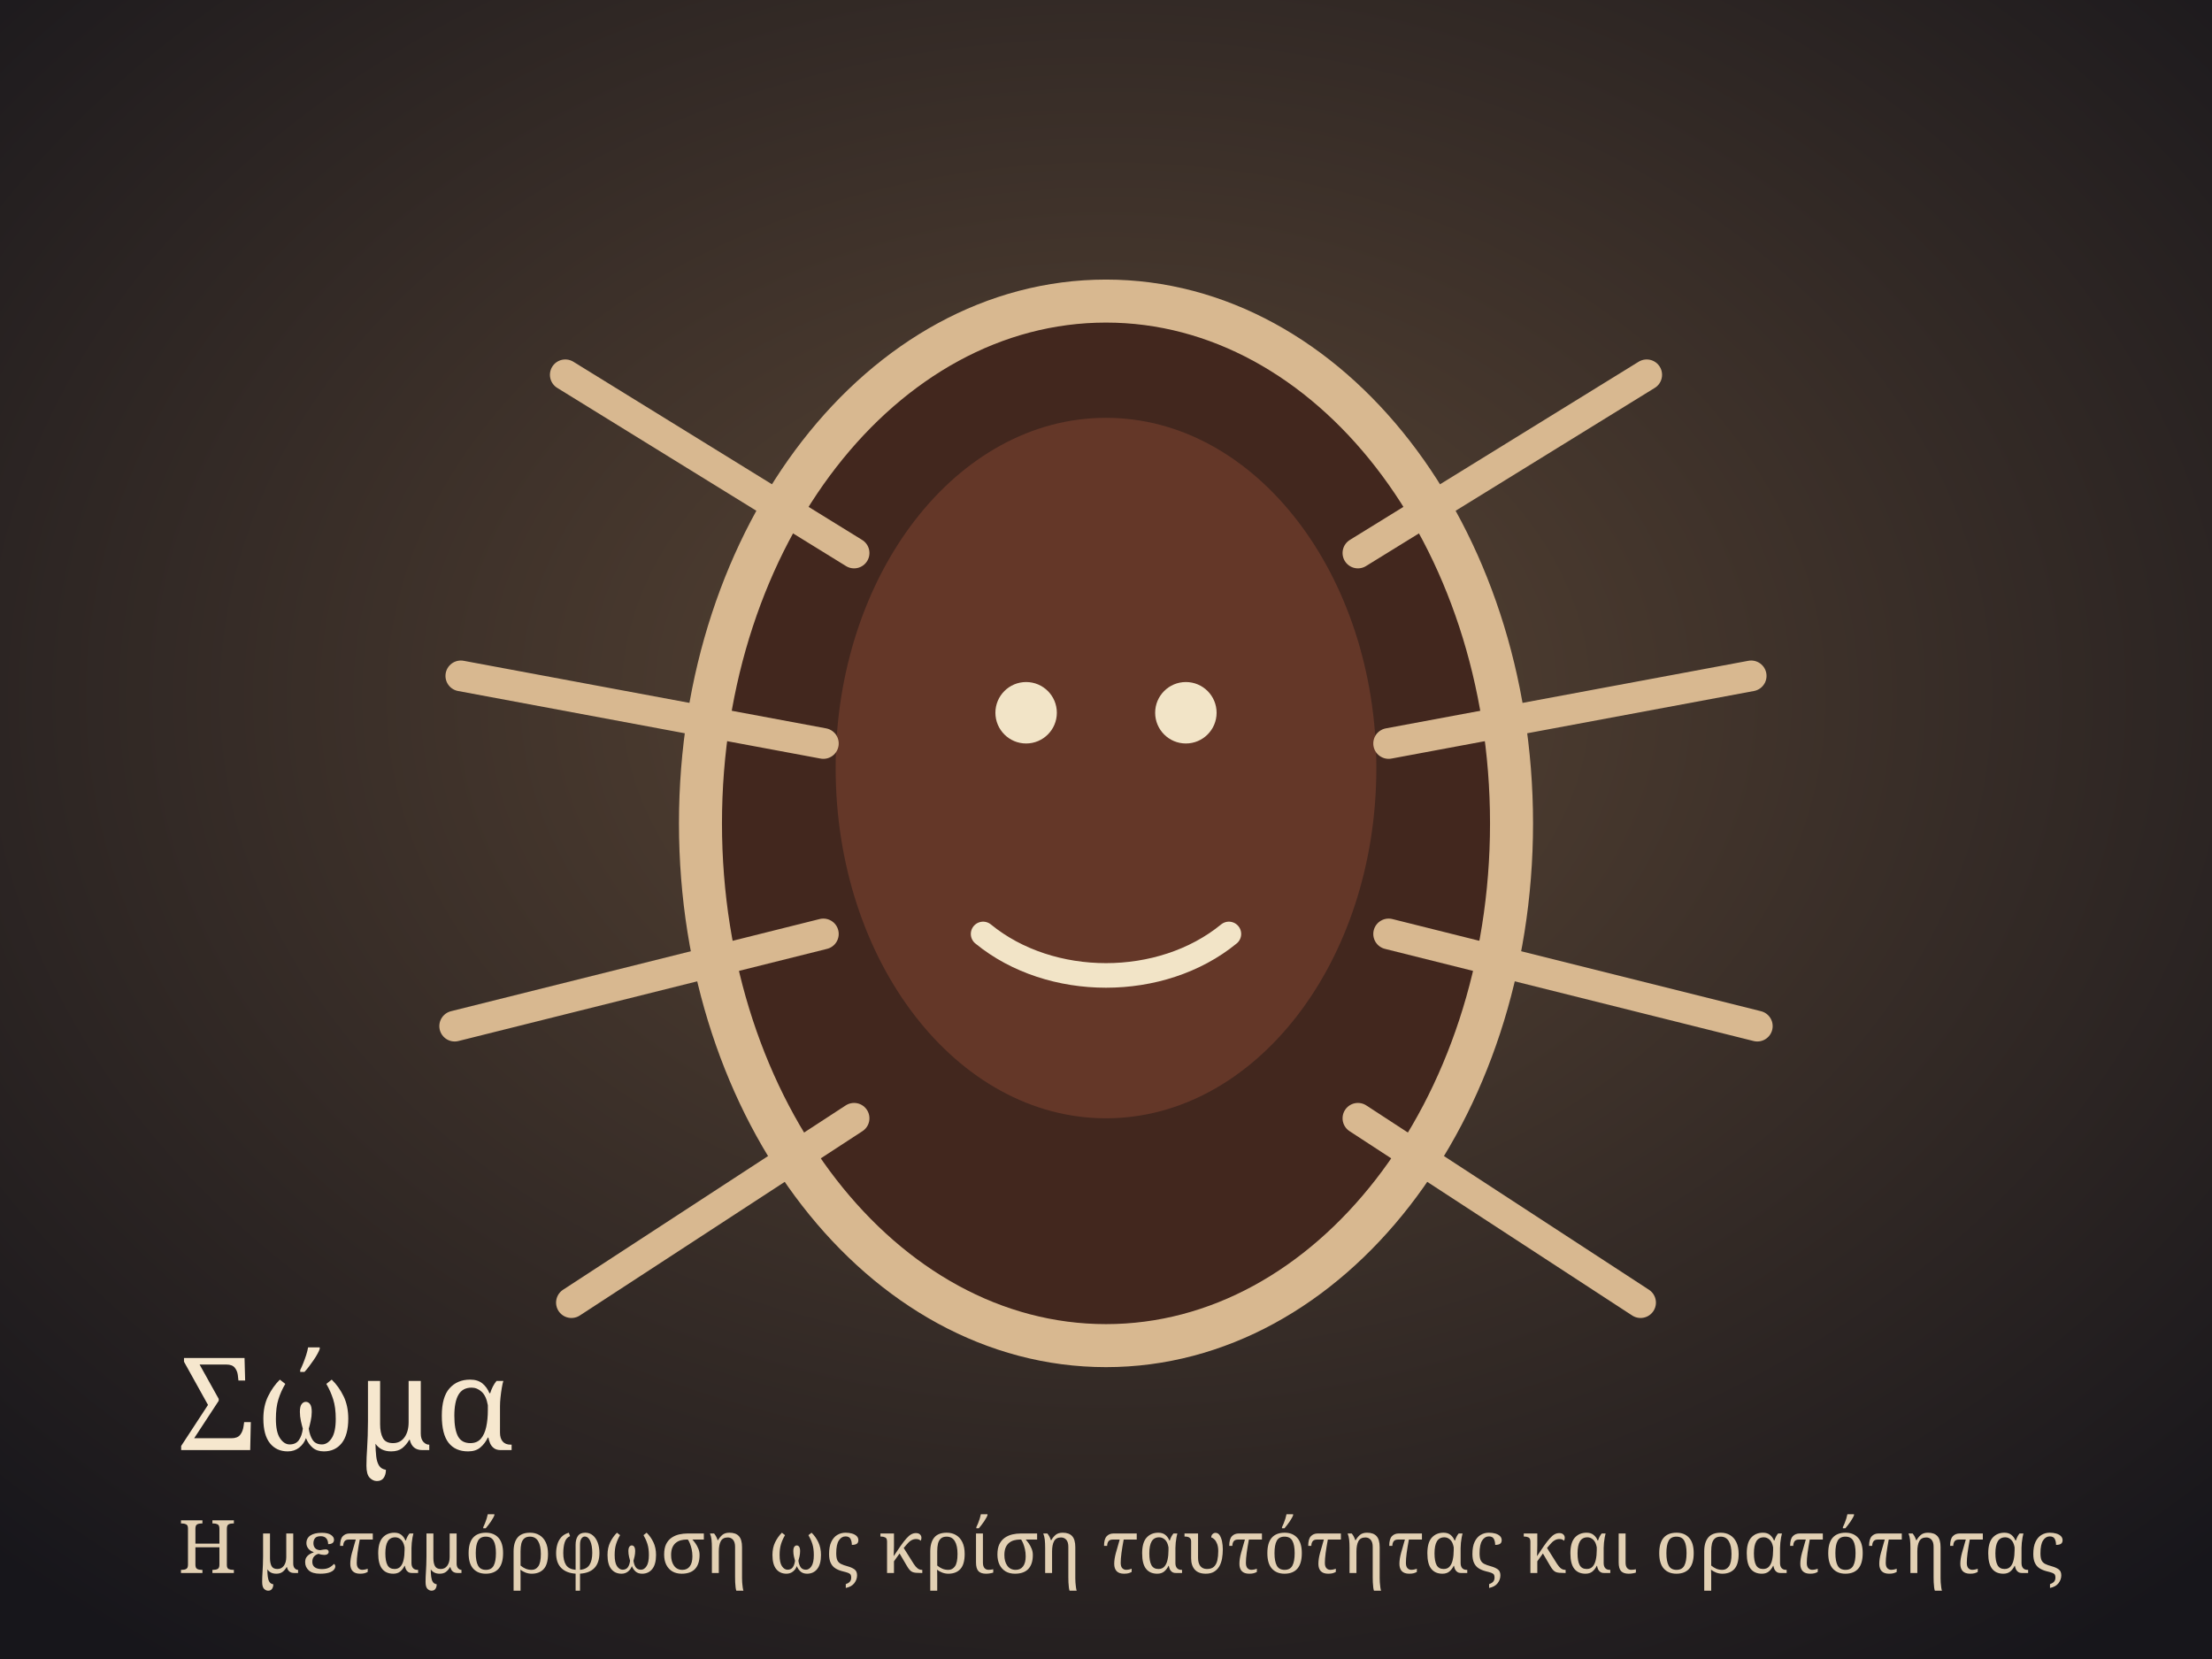
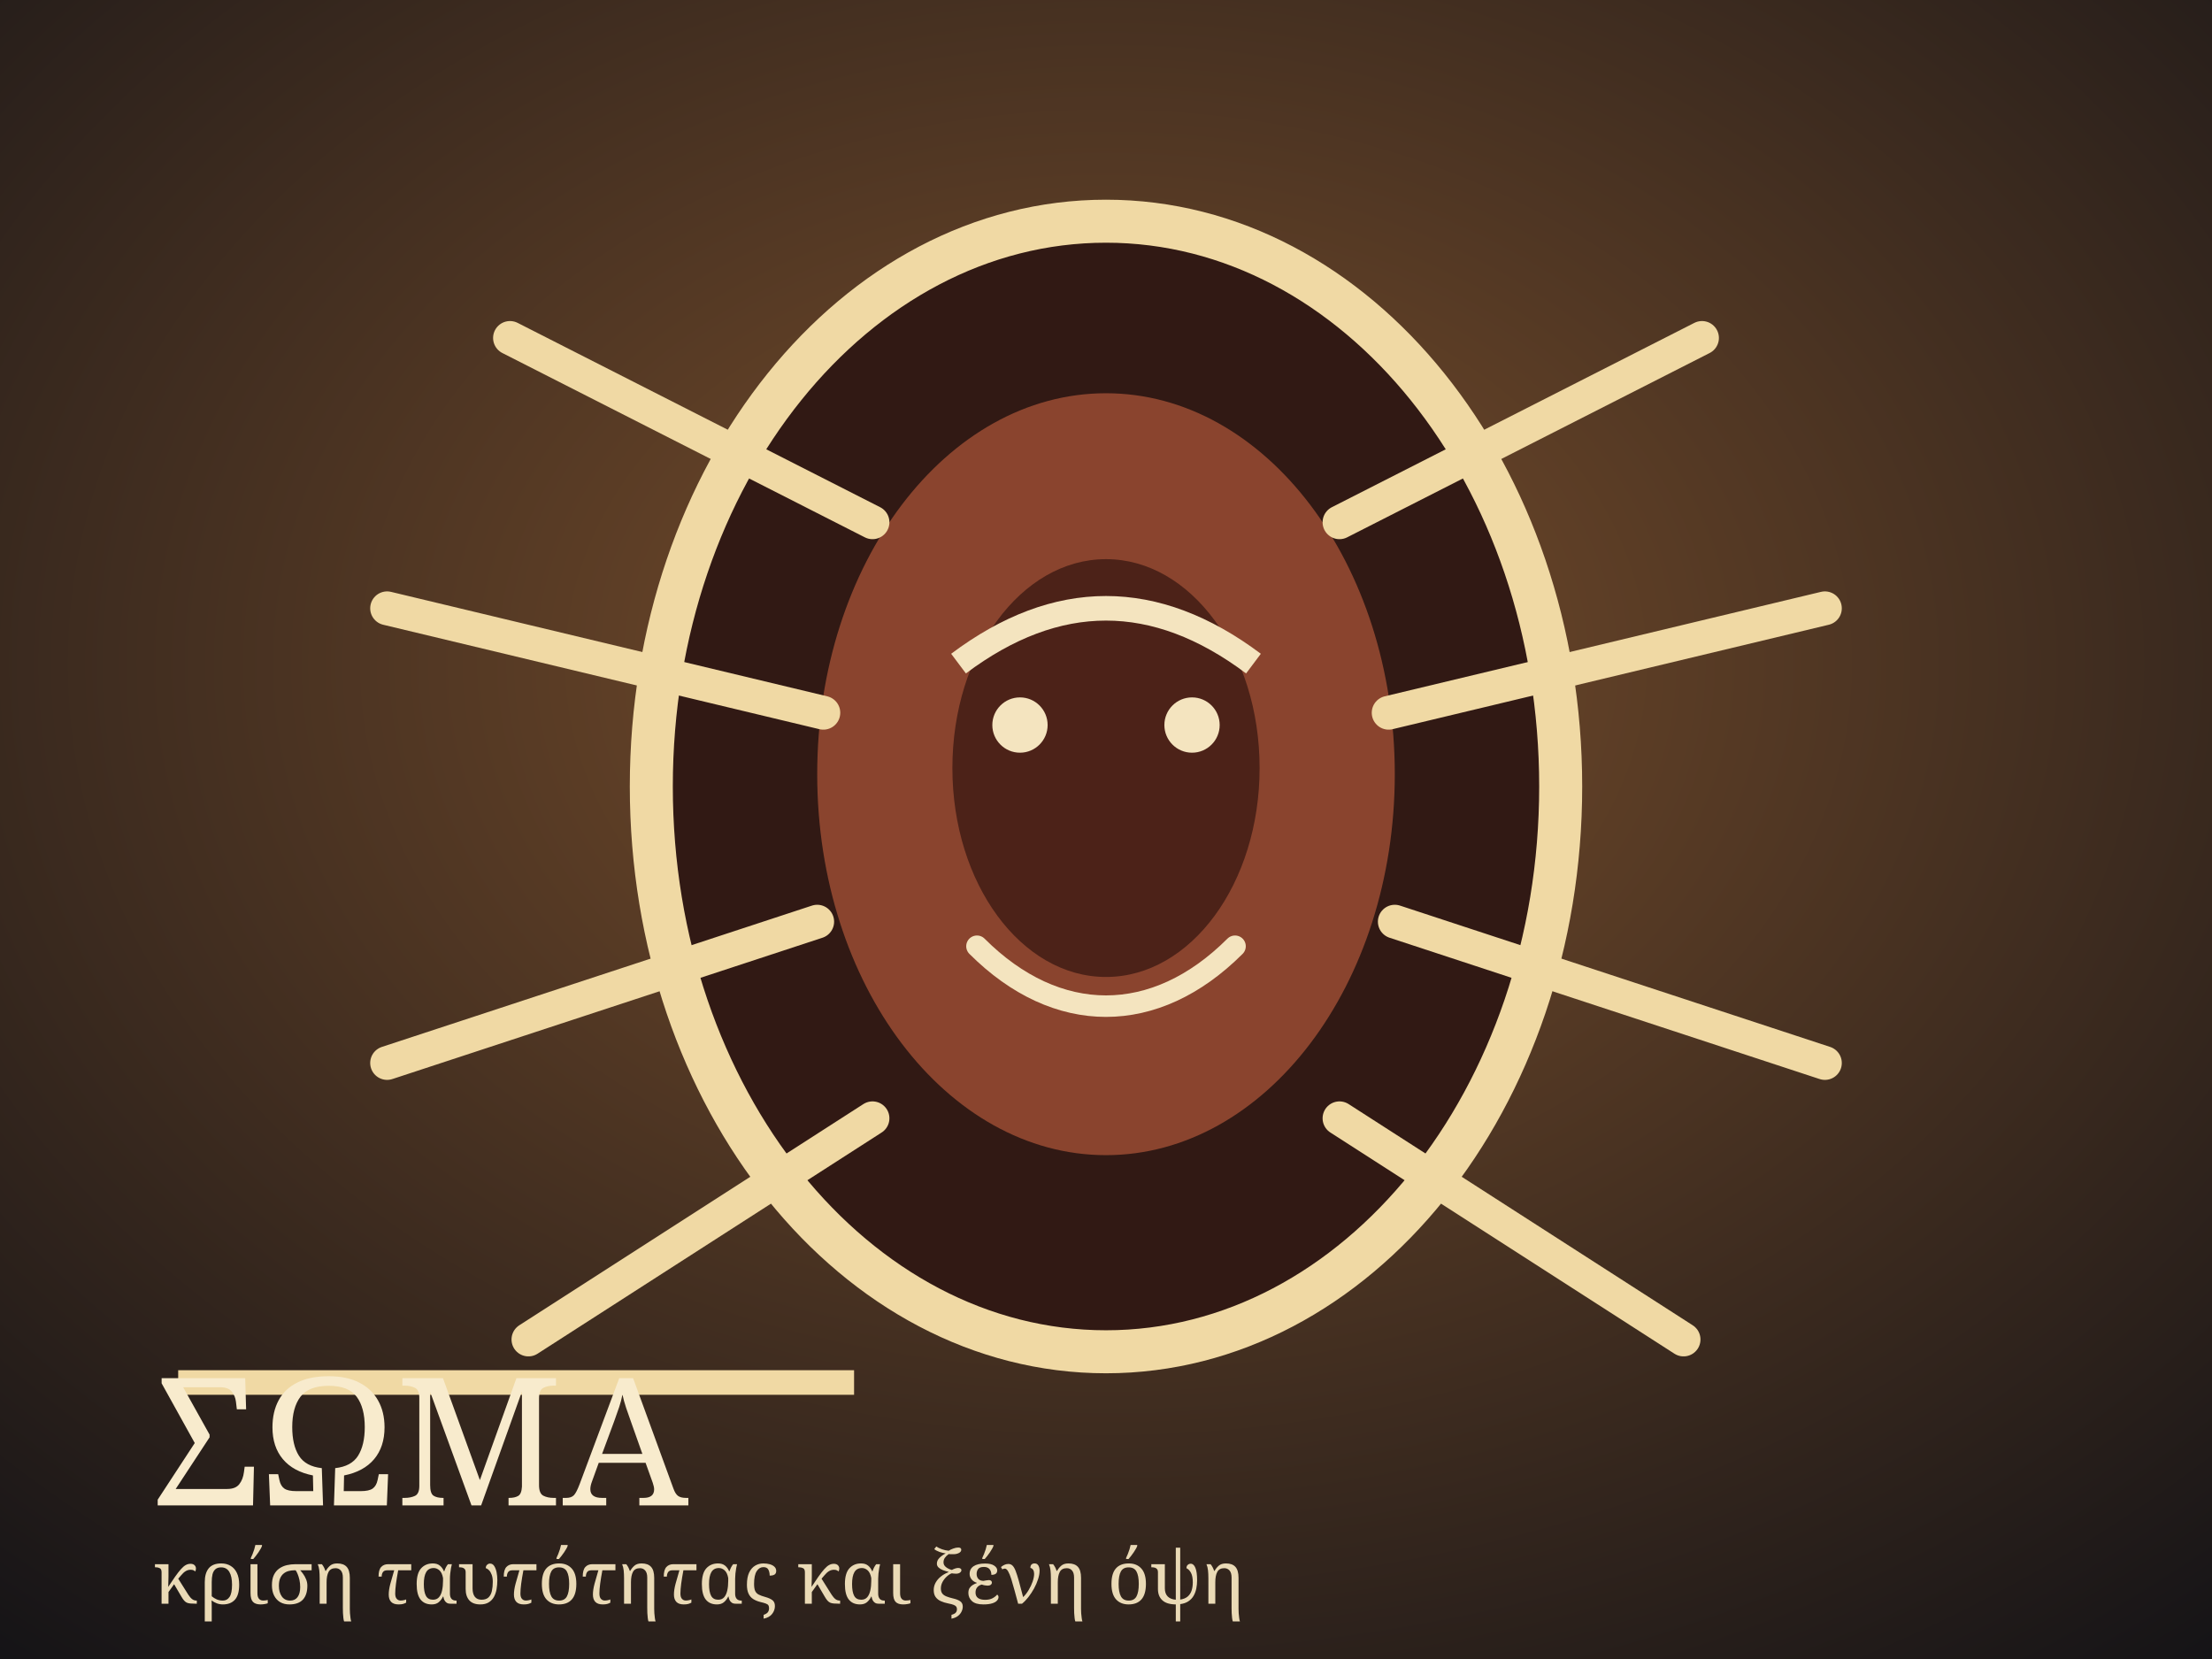
<svg xmlns="http://www.w3.org/2000/svg" width="720" height="540" viewBox="0 0 720 540">
  <defs>
-     <radialGradient id="bg" cx="0.5" cy="0.42" r="0.72">
-       <stop offset="0" stop-color="#5b4635" />
-       <stop offset="1" stop-color="#17161b" />
+     <radialGradient id="bg" cx="0.5" cy="0.4" r="0.8">
+       <stop offset="0" stop-color="#7a4f2c" />
+       <stop offset="1" stop-color="#121216" />
    </radialGradient>
  </defs>
  <rect width="720" height="540" fill="url(#bg)" />
-   <ellipse cx="360" cy="268" rx="132" ry="170" fill="#42271e" stroke="#d8b890" stroke-width="14" />
-   <ellipse cx="360" cy="250" rx="88" ry="114" fill="#6b3a2b" opacity="0.82" />
-   <line x1="278" y1="180" x2="184" y2="122" stroke="#d8b890" stroke-width="10" stroke-linecap="round" />
-   <line x1="268" y1="242" x2="150" y2="220" stroke="#d8b890" stroke-width="10" stroke-linecap="round" />
-   <line x1="268" y1="304" x2="148" y2="334" stroke="#d8b890" stroke-width="10" stroke-linecap="round" />
-   <line x1="278" y1="364" x2="186" y2="424" stroke="#d8b890" stroke-width="10" stroke-linecap="round" />
-   <line x1="442" y1="180" x2="536" y2="122" stroke="#d8b890" stroke-width="10" stroke-linecap="round" />
-   <line x1="452" y1="242" x2="570" y2="220" stroke="#d8b890" stroke-width="10" stroke-linecap="round" />
-   <line x1="452" y1="304" x2="572" y2="334" stroke="#d8b890" stroke-width="10" stroke-linecap="round" />
-   <line x1="442" y1="364" x2="534" y2="424" stroke="#d8b890" stroke-width="10" stroke-linecap="round" />
-   <circle cx="334" cy="232" r="10" fill="#f2e4c7" />
-   <circle cx="386" cy="232" r="10" fill="#f2e4c7" />
-   <path d="M320 304 C342 322, 378 322, 400 304" stroke="#f2e4c7" stroke-width="8" fill="none" stroke-linecap="round" />
-   <text x="58" y="472" font-size="42" fill="#f6e7ce" font-family="Georgia">Σώμα</text>
-   <text x="58" y="512" font-size="24" fill="#e2d0b3" font-family="Georgia">Η μεταμόρφωση ως κρίση ταυτότητας και ορατότητας</text>
+   <ellipse cx="360" cy="256" rx="148" ry="184" fill="#311914" stroke="#f0d9a4" stroke-width="14" />
+   <ellipse cx="360" cy="252" rx="94" ry="124" fill="#8a442e" />
+   <ellipse cx="360" cy="250" rx="50" ry="68" fill="#4c2218" />
+   <line x1="284" y1="170" x2="166" y2="110" stroke="#f0d9a4" stroke-width="11" stroke-linecap="round" />
+   <line x1="268" y1="232" x2="126" y2="198" stroke="#f0d9a4" stroke-width="11" stroke-linecap="round" />
+   <line x1="266" y1="300" x2="126" y2="346" stroke="#f0d9a4" stroke-width="11" stroke-linecap="round" />
+   <line x1="284" y1="364" x2="172" y2="436" stroke="#f0d9a4" stroke-width="11" stroke-linecap="round" />
+   <line x1="436" y1="170" x2="554" y2="110" stroke="#f0d9a4" stroke-width="11" stroke-linecap="round" />
+   <line x1="452" y1="232" x2="594" y2="198" stroke="#f0d9a4" stroke-width="11" stroke-linecap="round" />
+   <line x1="454" y1="300" x2="594" y2="346" stroke="#f0d9a4" stroke-width="11" stroke-linecap="round" />
+   <line x1="436" y1="364" x2="548" y2="436" stroke="#f0d9a4" stroke-width="11" stroke-linecap="round" />
+   <path d="M312 216 Q360 180 408 216" stroke="#f4e4bf" stroke-width="8" fill="none" />
+   <circle cx="332" cy="236" r="9" fill="#f4e4bf" />
+   <circle cx="388" cy="236" r="9" fill="#f4e4bf" />
+   <path d="M318 308 C344 334, 376 334, 402 308" stroke="#f4e4bf" stroke-width="7" fill="none" stroke-linecap="round" />
+   <path d="M58 450 L278 450" stroke="#f0d9a4" stroke-width="8" />
+   <text x="50" y="490" font-size="58" fill="#f8ebcd" font-family="Georgia">ΣΩΜΑ</text>
+   <text x="50" y="522" font-size="24" fill="#eadab6" font-family="Georgia">κρίση ταυτότητας και ξένη όψη</text>
</svg>
